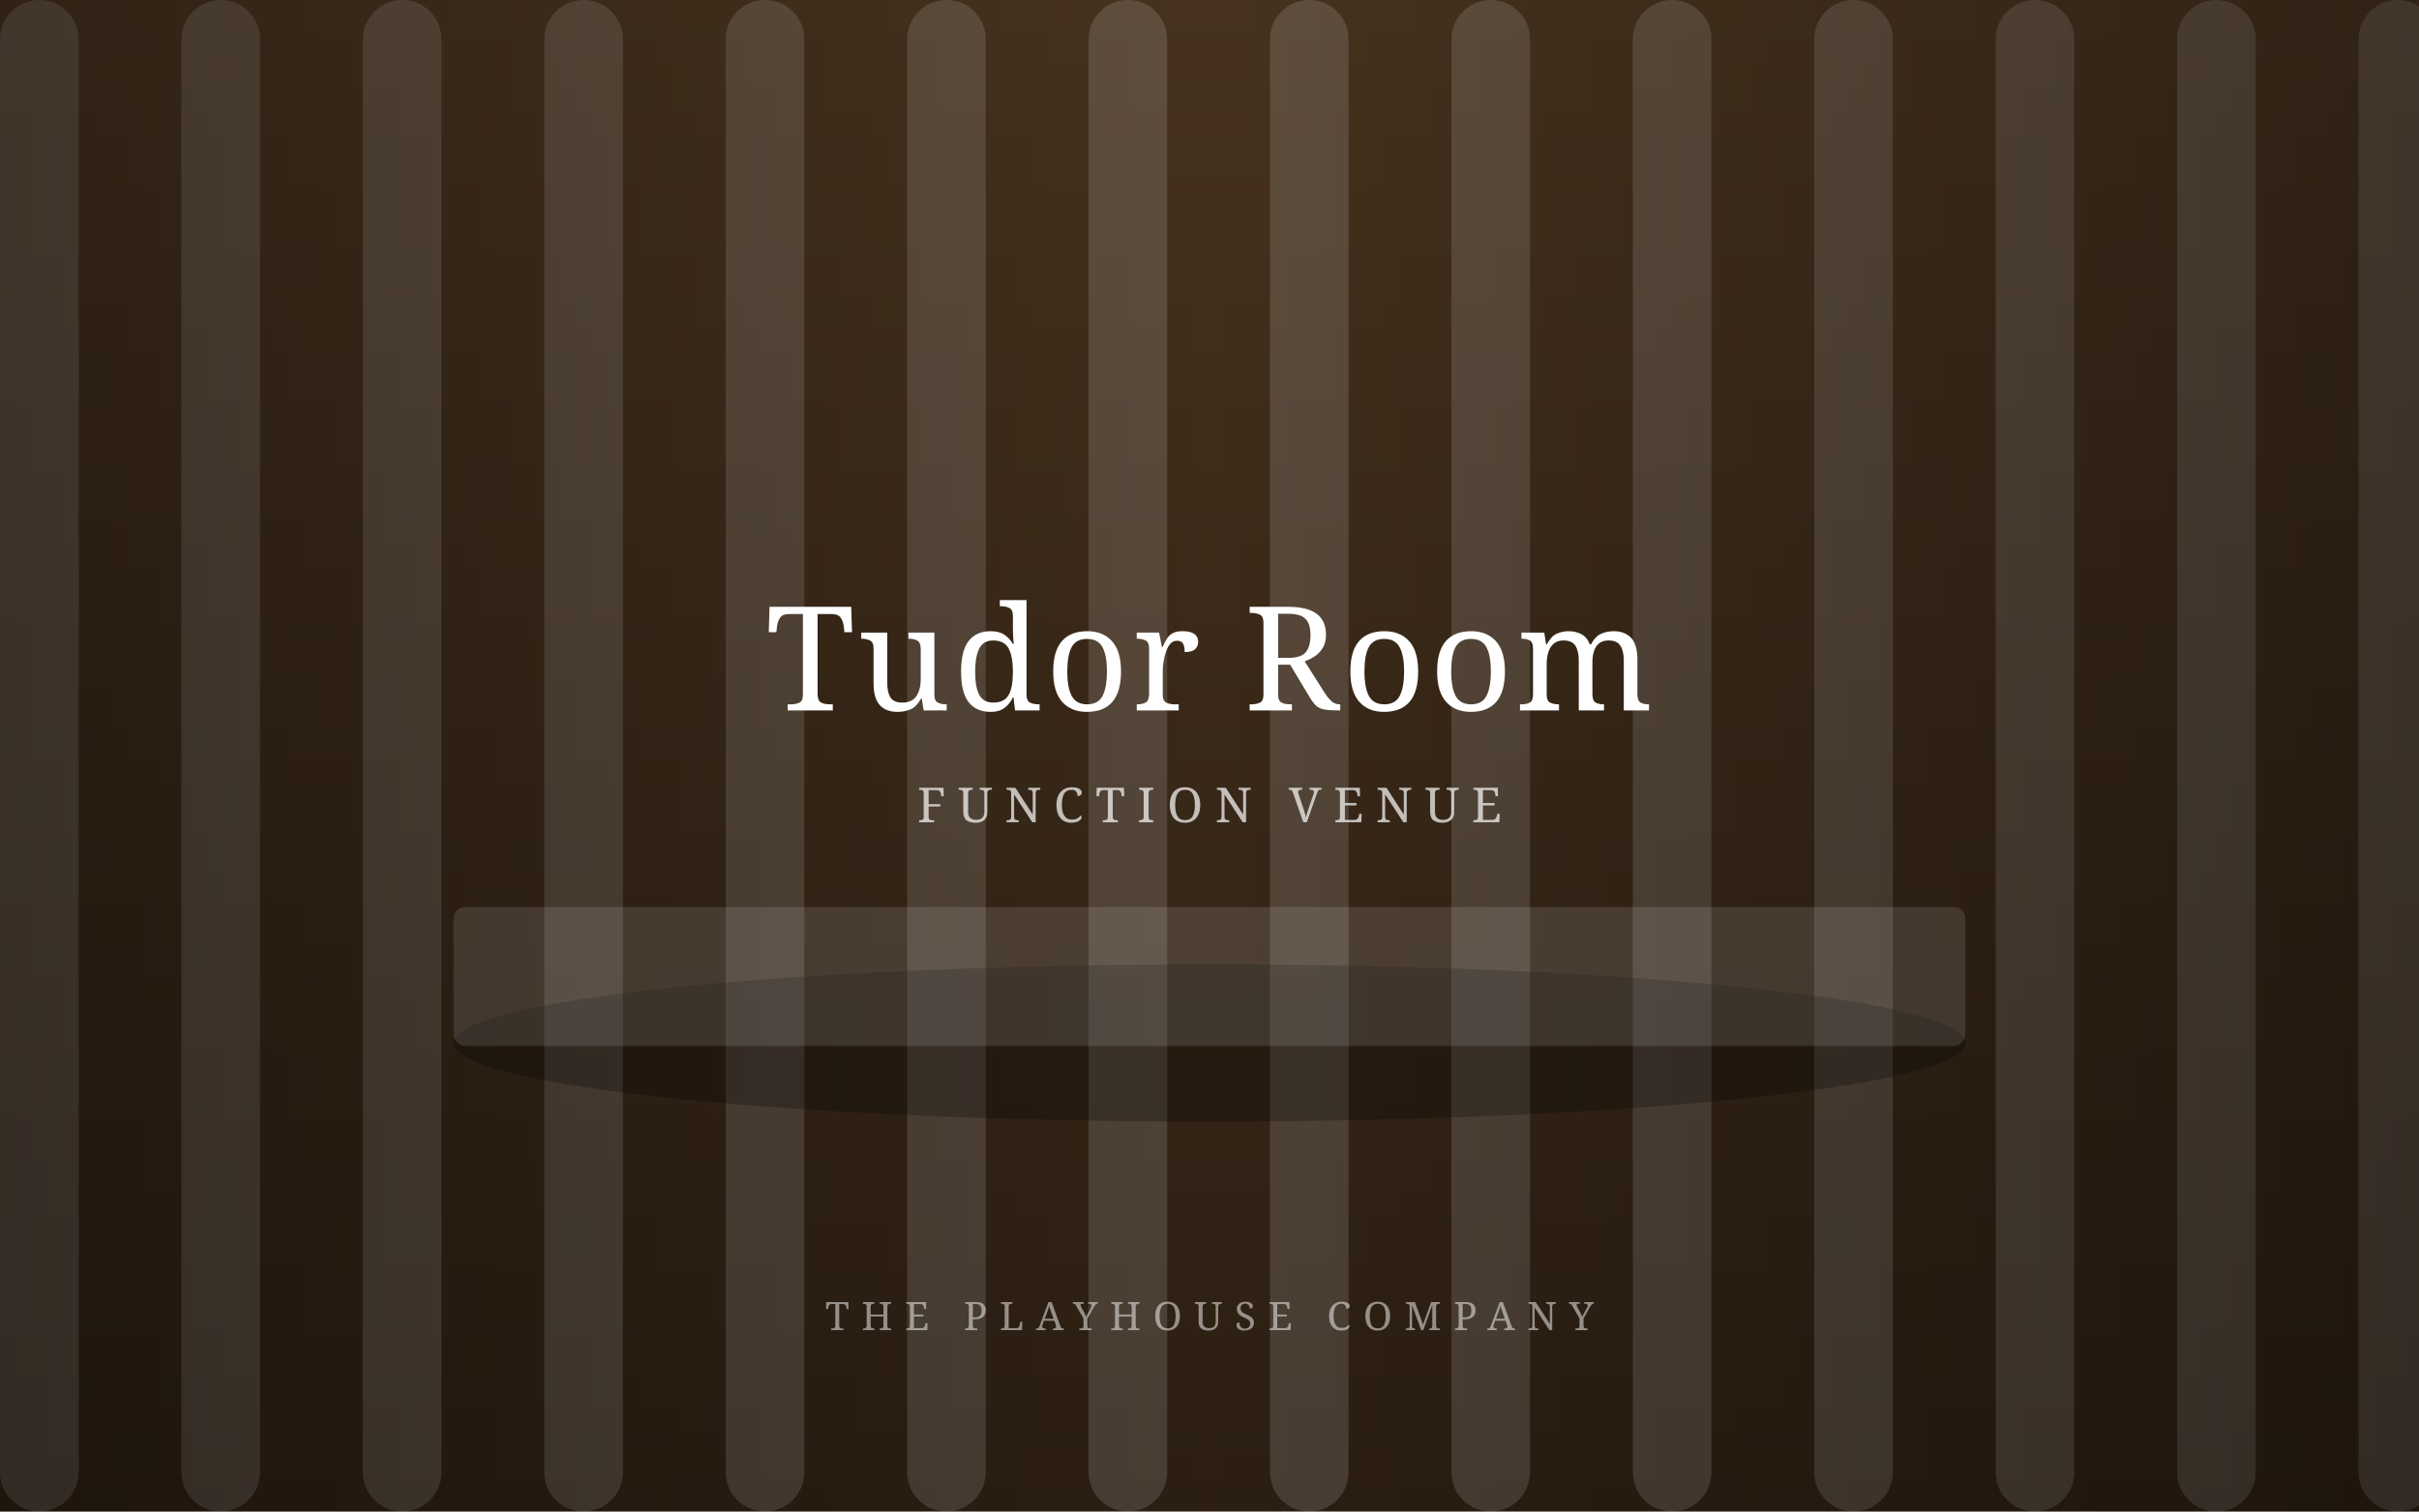
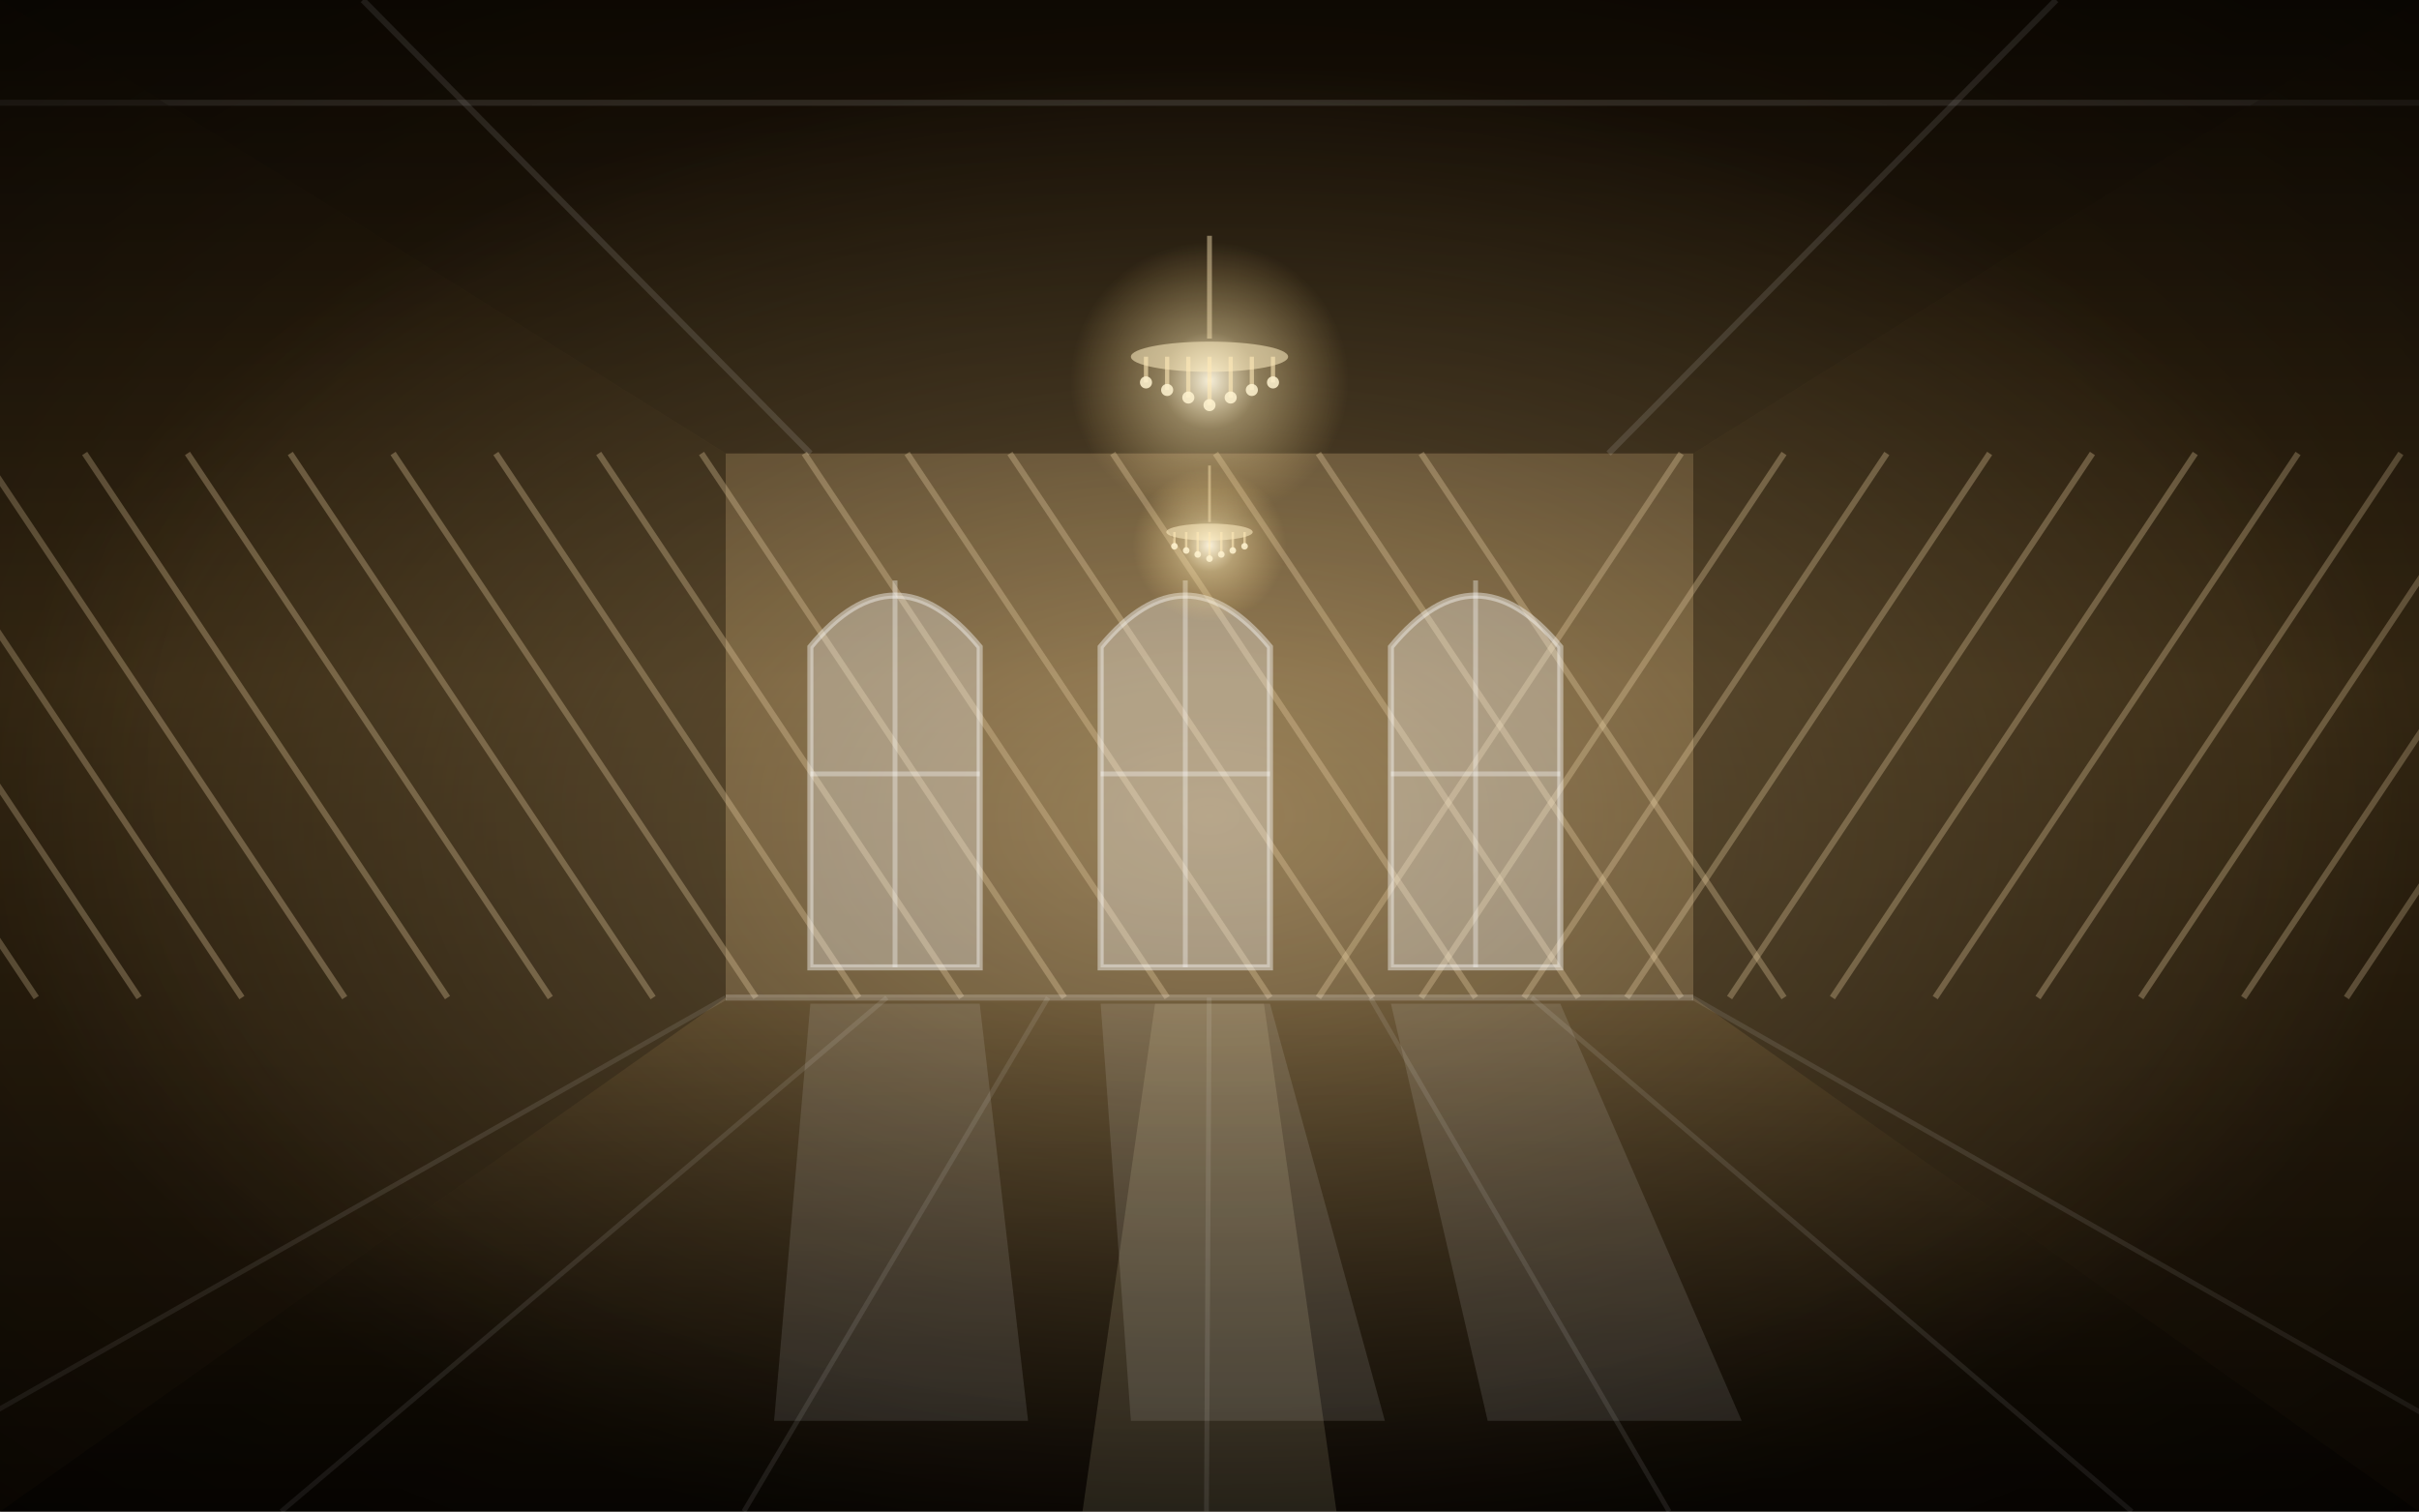
- <svg xmlns="http://www.w3.org/2000/svg" viewBox="0 0 800 500" width="800" height="500" role="img" aria-label="Tudor Room">
+ <svg xmlns="http://www.w3.org/2000/svg" viewBox="0 0 800 500" width="800" height="500" role="img" aria-label="Venue placeholder">
  <defs>
-     <linearGradient id="g" x1="0" y1="0" x2="0" y2="1">
-       <stop offset="0%" stop-color="#4a3520" />
-       <stop offset="100%" stop-color="#2e2013" />
+     <linearGradient id="wtudorroom" x1="0" y1="0" x2="0" y2="1">
+       <stop offset="0%" stop-color="#180f04" />
+       <stop offset="45%" stop-color="#4f3b1c" />
+       <stop offset="100%" stop-color="#180f04" />
    </linearGradient>
-     <linearGradient id="v" x1="0" y1="0" x2="1" y2="0">
-       <stop offset="0%" stop-color="#000" stop-opacity="0.35" />
-       <stop offset="50%" stop-color="#000" stop-opacity="0.05" />
-       <stop offset="100%" stop-color="#000" stop-opacity="0.35" />
+     <radialGradient id="pooltudorroom" cx="0.5" cy="0.54" r="0.5">
+       <stop offset="0%" stop-color="#ffdda0" stop-opacity="0.42" />
+       <stop offset="100%" stop-color="#ffdda0" stop-opacity="0" />
+     </radialGradient>
+     <linearGradient id="fltudorroom" x1="0" y1="0" x2="0" y2="1">
+       <stop offset="0%" stop-color="#000" stop-opacity="0.05" />
+       <stop offset="100%" stop-color="#000" stop-opacity="0.62" />
    </linearGradient>
+     <linearGradient id="ceiltudorroom" x1="0" y1="0" x2="0" y2="1">
+       <stop offset="0%" stop-color="#000" stop-opacity="0.62" />
+       <stop offset="100%" stop-color="#000" stop-opacity="0.06" />
+     </linearGradient>
+     <radialGradient id="vigtudorroom" cx="0.5" cy="0.5" r="0.78">
+       <stop offset="55%" stop-color="#000" stop-opacity="0" />
+       <stop offset="100%" stop-color="#000" stop-opacity="0.55" />
+     </radialGradient>
+     <radialGradient id="lamptudorroom" cx="0.5" cy="0.5" r="0.5">
+       <stop offset="0%" stop-color="#fff8e2" stop-opacity="0.95" />
+       <stop offset="35%" stop-color="#ffe9b0" stop-opacity="0.42" />
+       <stop offset="100%" stop-color="#ffd98a" stop-opacity="0" />
+     </radialGradient>
  </defs>
-   <rect width="800" height="500" fill="url(#g)" />
-   <g opacity="0.15" fill="#fff">
-     <rect x="0" y="0" width="26" height="500" rx="13" />
-     <rect x="60" y="0" width="26" height="500" rx="13" />
-     <rect x="120" y="0" width="26" height="500" rx="13" />
-     <rect x="180" y="0" width="26" height="500" rx="13" />
-     <rect x="240" y="0" width="26" height="500" rx="13" />
-     <rect x="300" y="0" width="26" height="500" rx="13" />
-     <rect x="360" y="0" width="26" height="500" rx="13" />
-     <rect x="420" y="0" width="26" height="500" rx="13" />
-     <rect x="480" y="0" width="26" height="500" rx="13" />
-     <rect x="540" y="0" width="26" height="500" rx="13" />
-     <rect x="600" y="0" width="26" height="500" rx="13" />
-     <rect x="660" y="0" width="26" height="500" rx="13" />
-     <rect x="720" y="0" width="26" height="500" rx="13" />
-     <rect x="780" y="0" width="26" height="500" rx="13" />
+   <rect width="800" height="500" fill="url(#wtudorroom)" />
+   <rect width="800" height="500" fill="url(#pooltudorroom)" />
+   <path d="M0 0 L800 0 L560 150 L240 150 z" fill="#000" opacity="0.34" />
+   <g stroke="#fff" stroke-opacity="0.12" stroke-width="2" fill="none">
+     <path d="M0 34 L800 34" />
+     <path d="M120 0 L268 150" />
+     <path d="M680 0 L532 150" />
  </g>
-   <rect width="800" height="500" fill="url(#v)" />
-   <ellipse cx="400" cy="345" rx="250" ry="26" fill="#000" opacity="0.25" />
-   <rect x="150" y="300" width="500" height="46" rx="4" fill="#fff" opacity="0.12" />
-   <g fill="#fff" font-family="Georgia, serif" text-anchor="middle">
-     <text x="400" y="235" font-size="48" letter-spacing="1">Tudor Room</text>
-     <text x="400" y="272" font-size="16" opacity="0.7" letter-spacing="4">FUNCTION VENUE</text>
+   <path d="M0 0 L240 150 L240 330 L0 500 z" fill="#000" opacity="0.30" />
+   <path d="M800 0 L560 150 L560 330 L800 500 z" fill="#000" opacity="0.30" />
+   <g stroke="#f0d7a8" stroke-opacity="0.30" stroke-width="2">
+     <line x1="-244.0" y1="150.0" x2="-124.0" y2="330.0" />
+     <line x1="-210.0" y1="150.0" x2="-90.0" y2="330.0" />
+     <line x1="-176.0" y1="150.0" x2="-56.0" y2="330.0" />
+     <line x1="-142.0" y1="150.0" x2="-22.0" y2="330.0" />
+     <line x1="-108.0" y1="150.0" x2="12.0" y2="330.0" />
+     <line x1="-74.0" y1="150.0" x2="46.0" y2="330.0" />
+     <line x1="-40.0" y1="150.0" x2="80.0" y2="330.0" />
+     <line x1="-6.0" y1="150.0" x2="114.0" y2="330.0" />
+     <line x1="28.0" y1="150.0" x2="148.0" y2="330.0" />
+     <line x1="62.0" y1="150.0" x2="182.0" y2="330.0" />
+     <line x1="96.0" y1="150.0" x2="216.0" y2="330.0" />
+     <line x1="130.0" y1="150.0" x2="250.0" y2="330.0" />
+     <line x1="164.0" y1="150.0" x2="284.0" y2="330.0" />
+     <line x1="198.0" y1="150.0" x2="318.0" y2="330.0" />
+     <line x1="232.0" y1="150.0" x2="352.0" y2="330.0" />
+     <line x1="266.0" y1="150.0" x2="386.0" y2="330.0" />
+     <line x1="300.0" y1="150.0" x2="420.0" y2="330.0" />
+     <line x1="334.0" y1="150.0" x2="454.0" y2="330.0" />
+     <line x1="368.0" y1="150.0" x2="488.0" y2="330.0" />
+     <line x1="402.0" y1="150.0" x2="522.0" y2="330.0" />
+     <line x1="436.0" y1="150.0" x2="556.0" y2="330.0" />
+     <line x1="470.0" y1="150.0" x2="590.0" y2="330.0" />
  </g>
-   <text x="400" y="440" fill="#fff" opacity="0.5" font-family="Georgia, serif" font-size="13" letter-spacing="4" text-anchor="middle">THE PLAYHOUSE COMPANY</text>
+   <g stroke="#f0d7a8" stroke-opacity="0.30" stroke-width="2">
+     <line x1="556.0" y1="150.0" x2="436.0" y2="330.0" />
+     <line x1="590.0" y1="150.0" x2="470.0" y2="330.0" />
+     <line x1="624.0" y1="150.0" x2="504.0" y2="330.0" />
+     <line x1="658.0" y1="150.0" x2="538.0" y2="330.0" />
+     <line x1="692.0" y1="150.0" x2="572.0" y2="330.0" />
+     <line x1="726.0" y1="150.0" x2="606.0" y2="330.0" />
+     <line x1="760.0" y1="150.0" x2="640.0" y2="330.0" />
+     <line x1="794.0" y1="150.0" x2="674.0" y2="330.0" />
+     <line x1="828.0" y1="150.0" x2="708.0" y2="330.0" />
+     <line x1="862.0" y1="150.0" x2="742.0" y2="330.0" />
+     <line x1="896.0" y1="150.0" x2="776.0" y2="330.0" />
+     <line x1="930.0" y1="150.0" x2="810.0" y2="330.0" />
+     <line x1="964.0" y1="150.0" x2="844.0" y2="330.0" />
+     <line x1="998.0" y1="150.0" x2="878.0" y2="330.0" />
+     <line x1="1032.0" y1="150.0" x2="912.0" y2="330.0" />
+     <line x1="1066.0" y1="150.0" x2="946.0" y2="330.0" />
+     <line x1="1100.0" y1="150.0" x2="980.0" y2="330.0" />
+     <line x1="1134.0" y1="150.0" x2="1014.0" y2="330.0" />
+     <line x1="1168.0" y1="150.0" x2="1048.0" y2="330.0" />
+     <line x1="1202.0" y1="150.0" x2="1082.0" y2="330.0" />
+     <line x1="1236.0" y1="150.0" x2="1116.0" y2="330.0" />
+     <line x1="1270.0" y1="150.0" x2="1150.0" y2="330.0" />
+   </g>
+   <rect x="240" y="150" width="320" height="180" fill="#fff" opacity="0.05" />
+   <g>
+     <path d="M268 320 L268 214 q28 -34 56 0 L324 320 z" fill="#fff" opacity="0.30" />
+     <path d="M268 320 L268 214 q28 -34 56 0 L324 320 z" fill="none" stroke="#fff" stroke-opacity="0.42" stroke-width="2" />
+     <line x1="296" y1="192" x2="296" y2="320" stroke="#fff" stroke-opacity="0.34" stroke-width="1.6" />
+     <line x1="268" y1="256" x2="324" y2="256" stroke="#fff" stroke-opacity="0.34" stroke-width="1.6" />
+   </g>
+   <g>
+     <path d="M364 320 L364 214 q28 -34 56 0 L420 320 z" fill="#fff" opacity="0.30" />
+     <path d="M364 320 L364 214 q28 -34 56 0 L420 320 z" fill="none" stroke="#fff" stroke-opacity="0.42" stroke-width="2" />
+     <line x1="392" y1="192" x2="392" y2="320" stroke="#fff" stroke-opacity="0.34" stroke-width="1.6" />
+     <line x1="364" y1="256" x2="420" y2="256" stroke="#fff" stroke-opacity="0.34" stroke-width="1.6" />
+   </g>
+   <g>
+     <path d="M460 320 L460 214 q28 -34 56 0 L516 320 z" fill="#fff" opacity="0.30" />
+     <path d="M460 320 L460 214 q28 -34 56 0 L516 320 z" fill="none" stroke="#fff" stroke-opacity="0.42" stroke-width="2" />
+     <line x1="488" y1="192" x2="488" y2="320" stroke="#fff" stroke-opacity="0.34" stroke-width="1.6" />
+     <line x1="460" y1="256" x2="516" y2="256" stroke="#fff" stroke-opacity="0.34" stroke-width="1.6" />
+   </g>
+   <g>
+     <circle cx="400.0" cy="180.4" r="25.3" fill="url(#lamptudorroom)" />
+     <line x1="400.0" y1="154.0" x2="400.0" y2="172.7" stroke="#ffe9b8" stroke-opacity="0.45" stroke-width="0.9" />
+     <ellipse cx="400.0" cy="176.0" rx="14.3" ry="2.8" fill="#ffeec2" opacity="0.55" />
+     <line x1="388.4" y1="176.0" x2="388.4" y2="180.7" stroke="#ffe9b8" stroke-opacity="0.6" stroke-width="0.8" />
+     <circle cx="388.4" cy="180.7" r="1.1" fill="#fff3d0" opacity="0.85" />
+     <line x1="392.3" y1="176.0" x2="392.3" y2="182.1" stroke="#ffe9b8" stroke-opacity="0.6" stroke-width="0.8" />
+     <circle cx="392.3" cy="182.1" r="1.1" fill="#fff3d0" opacity="0.85" />
+     <line x1="396.1" y1="176.0" x2="396.1" y2="183.4" stroke="#ffe9b8" stroke-opacity="0.6" stroke-width="0.8" />
+     <circle cx="396.1" cy="183.4" r="1.1" fill="#fff3d0" opacity="0.85" />
+     <line x1="400.0" y1="176.0" x2="400.0" y2="184.8" stroke="#ffe9b8" stroke-opacity="0.6" stroke-width="0.8" />
+     <circle cx="400.0" cy="184.8" r="1.1" fill="#fff3d0" opacity="0.85" />
+     <line x1="403.9" y1="176.0" x2="403.9" y2="183.4" stroke="#ffe9b8" stroke-opacity="0.6" stroke-width="0.8" />
+     <circle cx="403.9" cy="183.4" r="1.1" fill="#fff3d0" opacity="0.85" />
+     <line x1="407.7" y1="176.0" x2="407.7" y2="182.1" stroke="#ffe9b8" stroke-opacity="0.6" stroke-width="0.8" />
+     <circle cx="407.7" cy="182.1" r="1.1" fill="#fff3d0" opacity="0.85" />
+     <line x1="411.6" y1="176.0" x2="411.6" y2="180.7" stroke="#ffe9b8" stroke-opacity="0.6" stroke-width="0.8" />
+     <circle cx="411.6" cy="180.7" r="1.1" fill="#fff3d0" opacity="0.85" />
+   </g>
+   <g>
+     <circle cx="400.0" cy="126.0" r="46.0" fill="url(#lamptudorroom)" />
+     <line x1="400.0" y1="78.0" x2="400.0" y2="112.0" stroke="#ffe9b8" stroke-opacity="0.45" stroke-width="1.6" />
+     <ellipse cx="400.0" cy="118.0" rx="26.0" ry="5.0" fill="#ffeec2" opacity="0.55" />
+     <line x1="379.0" y1="118.0" x2="379.0" y2="126.5" stroke="#ffe9b8" stroke-opacity="0.6" stroke-width="1.4" />
+     <circle cx="379.0" cy="126.5" r="2.0" fill="#fff3d0" opacity="0.85" />
+     <line x1="386.0" y1="118.0" x2="386.0" y2="129.0" stroke="#ffe9b8" stroke-opacity="0.6" stroke-width="1.4" />
+     <circle cx="386.0" cy="129.0" r="2.0" fill="#fff3d0" opacity="0.85" />
+     <line x1="393.0" y1="118.0" x2="393.0" y2="131.5" stroke="#ffe9b8" stroke-opacity="0.6" stroke-width="1.4" />
+     <circle cx="393.0" cy="131.5" r="2.0" fill="#fff3d0" opacity="0.85" />
+     <line x1="400.0" y1="118.0" x2="400.0" y2="134.0" stroke="#ffe9b8" stroke-opacity="0.6" stroke-width="1.4" />
+     <circle cx="400.0" cy="134.0" r="2.0" fill="#fff3d0" opacity="0.85" />
+     <line x1="407.0" y1="118.0" x2="407.0" y2="131.5" stroke="#ffe9b8" stroke-opacity="0.6" stroke-width="1.4" />
+     <circle cx="407.0" cy="131.5" r="2.0" fill="#fff3d0" opacity="0.85" />
+     <line x1="414.0" y1="118.0" x2="414.0" y2="129.0" stroke="#ffe9b8" stroke-opacity="0.6" stroke-width="1.4" />
+     <circle cx="414.0" cy="129.0" r="2.0" fill="#fff3d0" opacity="0.85" />
+     <line x1="421.0" y1="118.0" x2="421.0" y2="126.5" stroke="#ffe9b8" stroke-opacity="0.6" stroke-width="1.4" />
+     <circle cx="421.0" cy="126.5" r="2.0" fill="#fff3d0" opacity="0.85" />
+   </g>
+   <path d="M240 330 L560 330 L800 500 L0 500 z" fill="url(#fltudorroom)" />
+   <g stroke="#fff" stroke-opacity="0.10" stroke-width="1.6">
+     <line x1="240.0" y1="330" x2="-60.0" y2="500" />
+     <line x1="293.3" y1="330" x2="93.0" y2="500" />
+     <line x1="346.6" y1="330" x2="246.0" y2="500" />
+     <line x1="399.9" y1="330" x2="399.0" y2="500" />
+     <line x1="453.2" y1="330" x2="552.0" y2="500" />
+     <line x1="506.5" y1="330" x2="705.0" y2="500" />
+     <line x1="559.8" y1="330" x2="858.0" y2="500" />
+   </g>
+   <g fill="#fff" opacity="0.11">
+     <path d="M268 332 L324 332 L340 470 L256 470 z" />
+     <path d="M364 332 L420 332 L458 470 L374 470 z" />
+     <path d="M460 332 L516 332 L576 470 L492 470 z" />
+   </g>
+   <path d="M382 332 L418 332 L442 500 L358 500 z" fill="#ffeec2" opacity="0.13" />
+   <line x1="240" y1="330" x2="560" y2="330" stroke="#fff" stroke-opacity="0.20" stroke-width="2" />
+   <rect width="800" height="500" fill="url(#vigtudorroom)" />
</svg>
